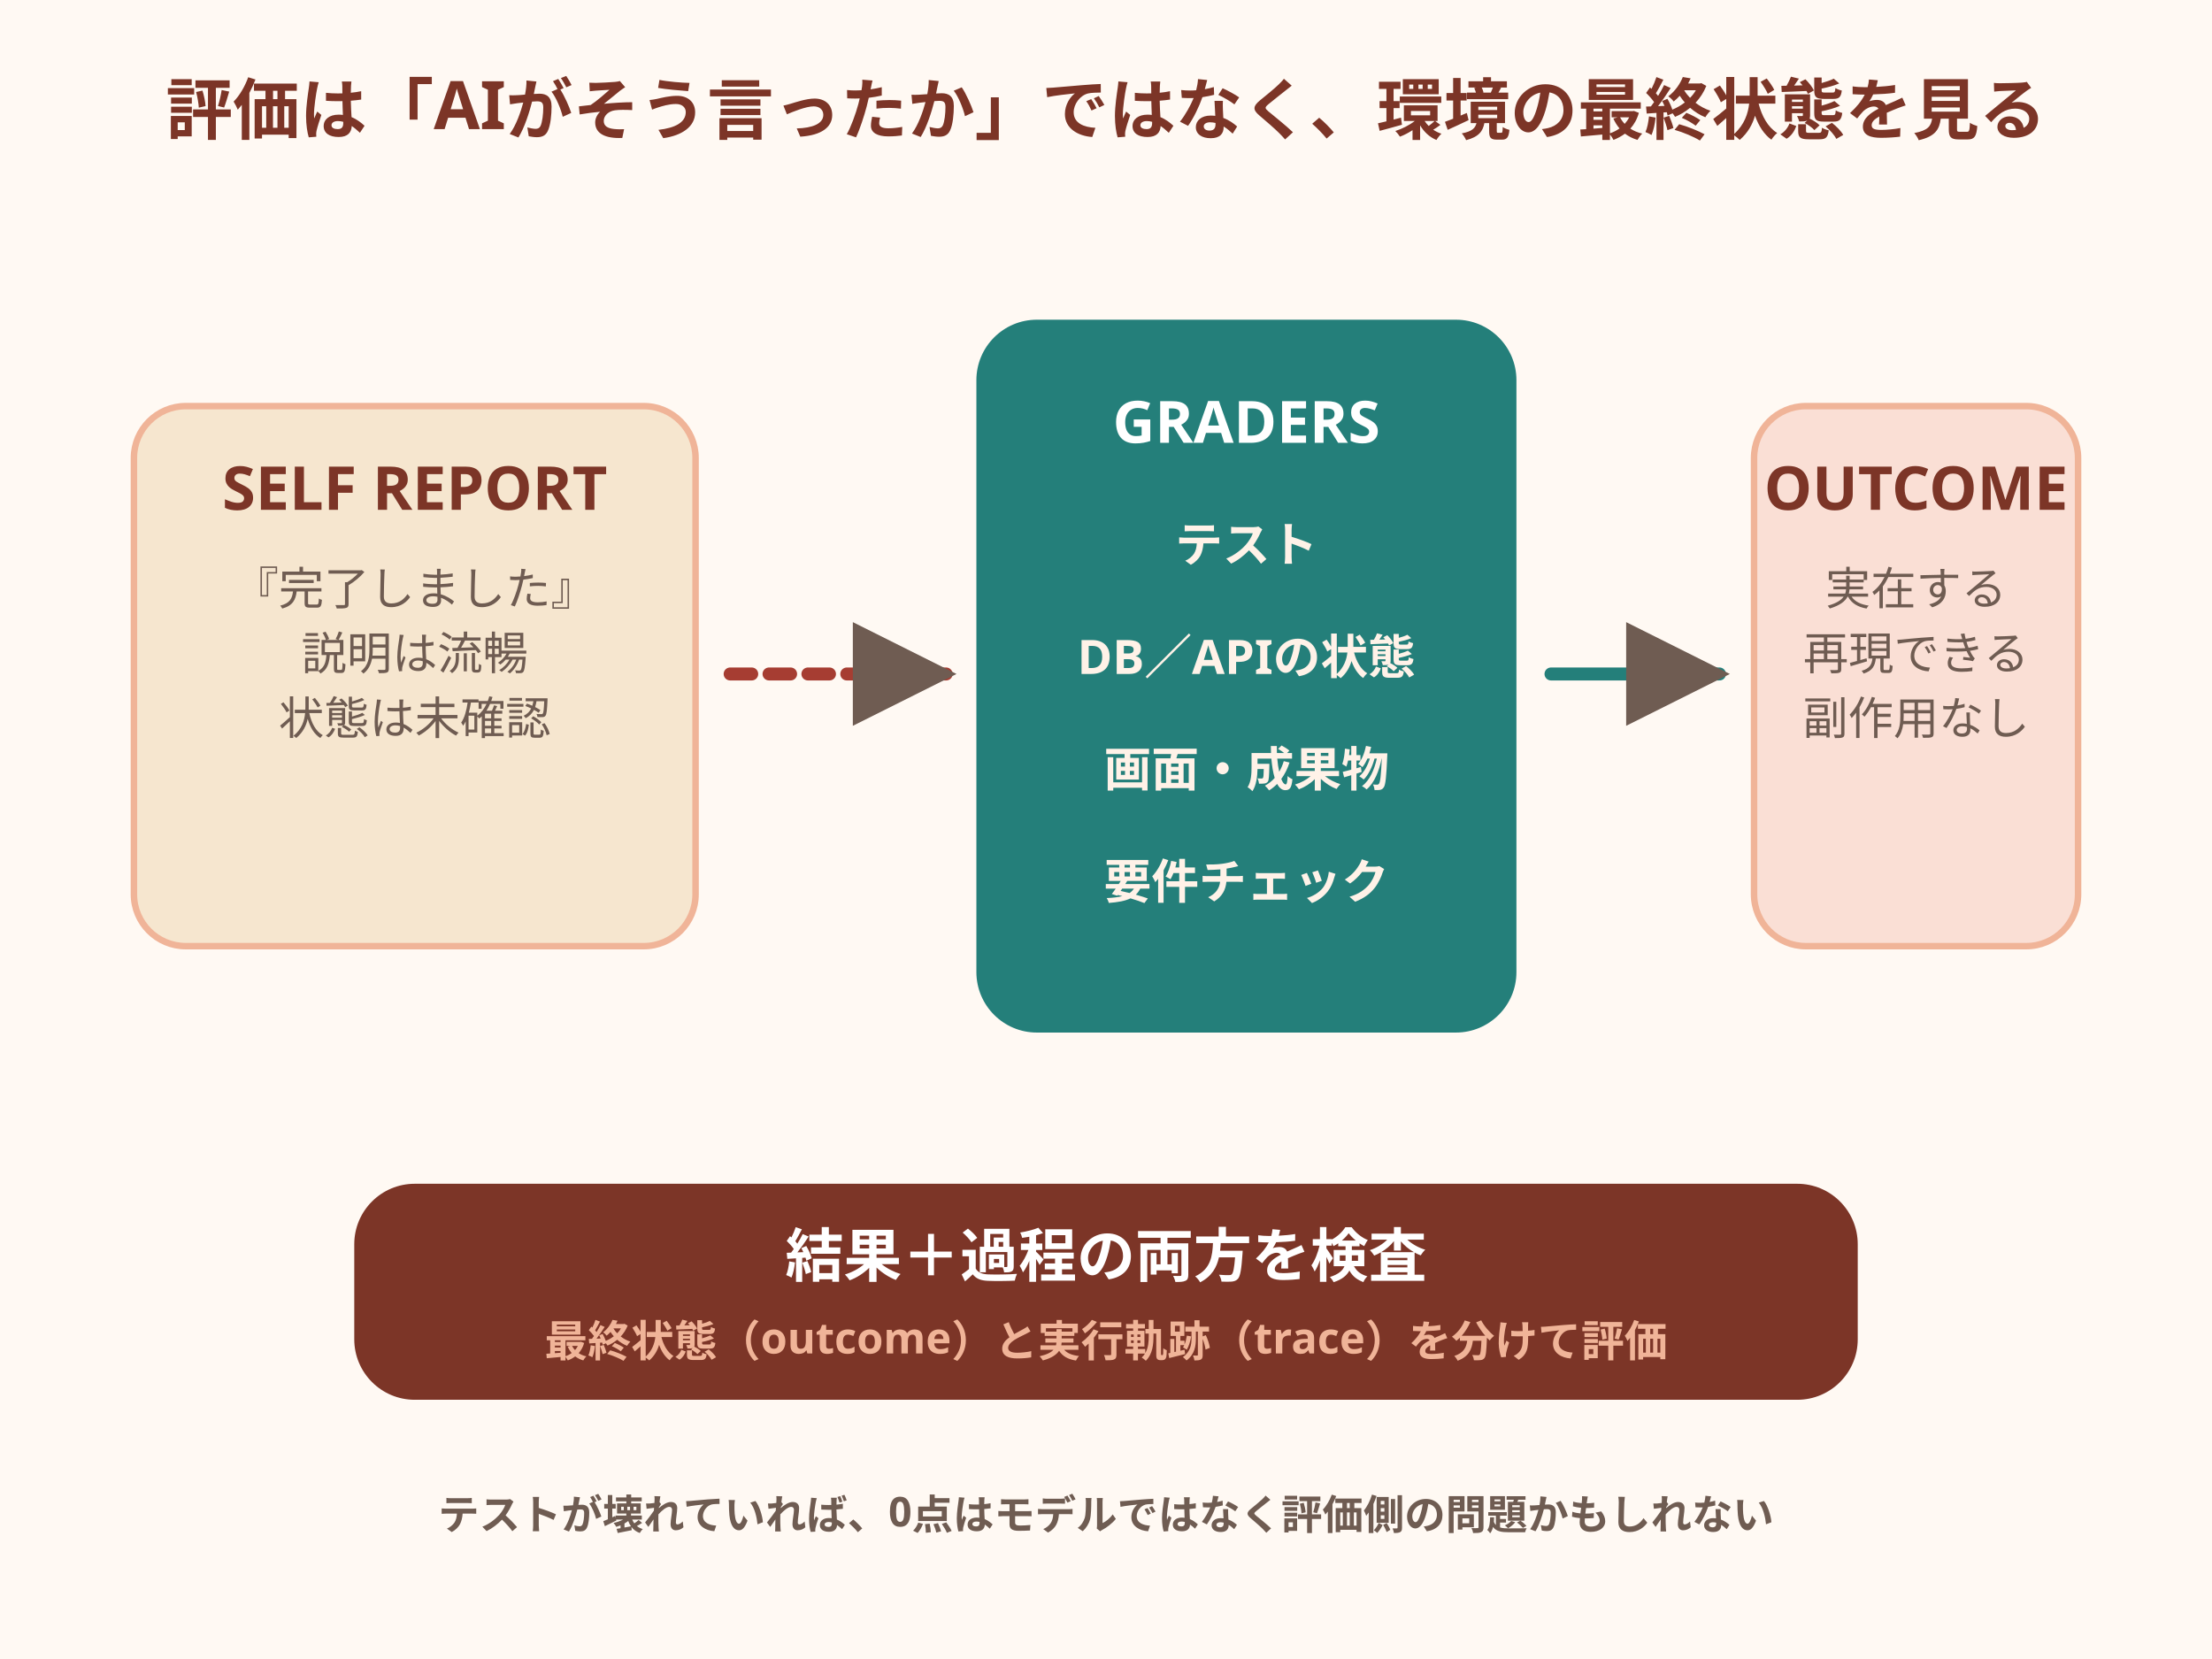
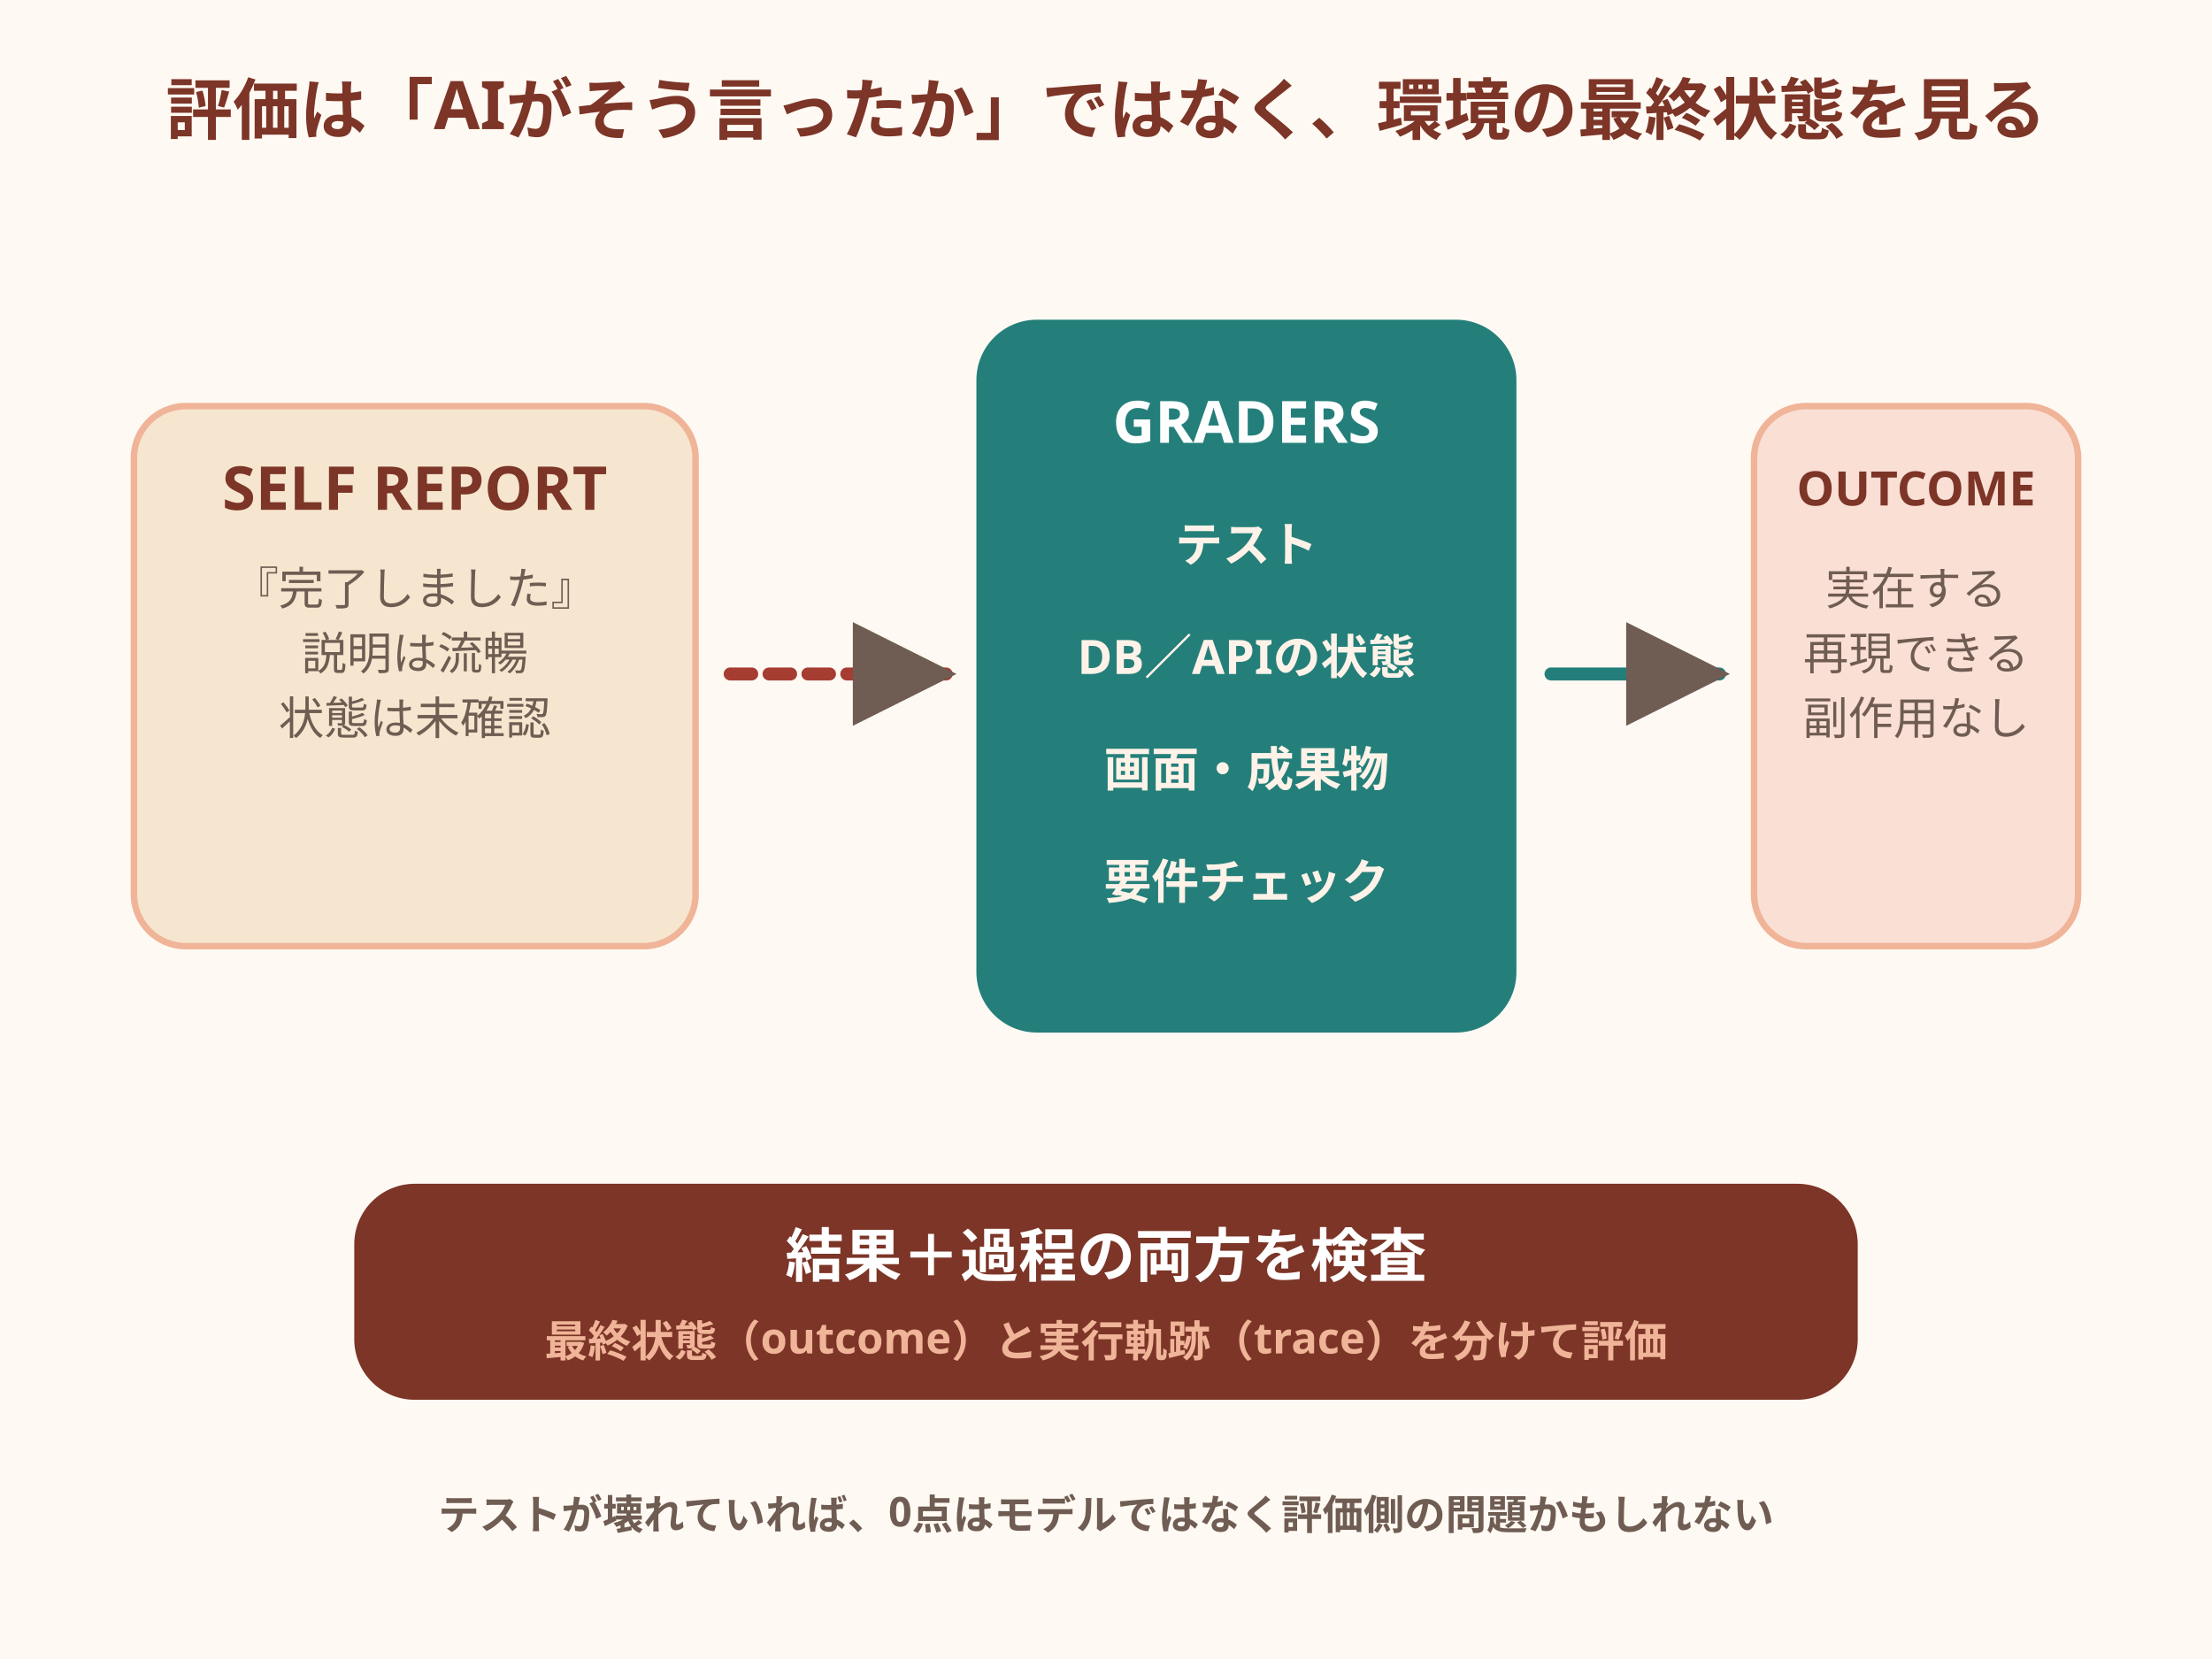
<svg xmlns="http://www.w3.org/2000/svg" width="1024" height="768" viewBox="0 0 1024 768">
  <defs>
    <marker id="arrow" viewBox="0 0 10 10" refX="9" refY="5" markerWidth="8" markerHeight="8" orient="auto-start-reverse">
      <path d="M 0 0 L 10 5 L 0 10 z" fill="#6F5C52" />
    </marker>
  </defs>
  <rect width="1024" height="768" fill="#FFF9F3" />
  <text x="512" y="62" text-anchor="middle" font-family="Hiragino Sans, Yu Gothic, sans-serif" font-size="31" font-weight="800" fill="#7C3527">評価は「AIがそう言ったか」ではなく、環境の最終状態を見る</text>
  <rect x="62" y="188" width="260" height="250" rx="24" fill="#F6E6CF" stroke="#F0B498" stroke-width="3" />
  <text x="192.0" y="236" text-anchor="middle" font-family="Hiragino Sans, Yu Gothic, sans-serif" font-size="28" font-weight="700" fill="#7C3527">SELF REPORT</text>
  <text x="192.0" y="280" text-anchor="middle" font-family="Hiragino Sans, Yu Gothic, sans-serif" font-size="21" font-weight="500" fill="#6F5C52">『完了しました』</text>
  <text x="192.0" y="310" text-anchor="middle" font-family="Hiragino Sans, Yu Gothic, sans-serif" font-size="21" font-weight="500" fill="#6F5C52">説明は流暢</text>
  <text x="192.0" y="340" text-anchor="middle" font-family="Hiragino Sans, Yu Gothic, sans-serif" font-size="21" font-weight="500" fill="#6F5C52">状態は未確認</text>
  <line x1="338" y1="312" x2="438" y2="312" stroke="#A63D32" stroke-width="6" stroke-linecap="round" marker-end="url(#arrow)" stroke-dasharray="10 8" />
  <rect x="452" y="148" width="250" height="330" rx="28" fill="#247F7A" stroke="#247F7A" stroke-width="0" />
  <text x="577" y="205" text-anchor="middle" font-family="Hiragino Sans, Yu Gothic, sans-serif" font-size="27" font-weight="800" fill="#FFFFFF">GRADERS</text>
  <text x="577" y="260" text-anchor="middle" font-family="Hiragino Sans, Yu Gothic, sans-serif" font-size="22" font-weight="700" fill="#FFF2E8">テスト</text>
  <text x="577" y="312" text-anchor="middle" font-family="Hiragino Sans, Yu Gothic, sans-serif" font-size="22" font-weight="700" fill="#FFF2E8">DB／APIの状態</text>
  <text x="577" y="364" text-anchor="middle" font-family="Hiragino Sans, Yu Gothic, sans-serif" font-size="22" font-weight="700" fill="#FFF2E8">画面・成果物</text>
  <text x="577" y="416" text-anchor="middle" font-family="Hiragino Sans, Yu Gothic, sans-serif" font-size="22" font-weight="700" fill="#FFF2E8">要件チェック</text>
  <line x1="718" y1="312" x2="796" y2="312" stroke="#247F7A" stroke-width="6" stroke-linecap="round" marker-end="url(#arrow)" />
  <rect x="812" y="188" width="150" height="250" rx="24" fill="#FADFD5" stroke="#F0B498" stroke-width="3" />
-   <text x="887.0" y="236" text-anchor="middle" font-family="Hiragino Sans, Yu Gothic, sans-serif" font-size="28" font-weight="700" fill="#7C3527">OUTCOME</text>
+   <text x="887.0" y="234" text-anchor="middle" font-family="Hiragino Sans, Yu Gothic, sans-serif" font-size="22" font-weight="700" fill="#7C3527">OUTCOME</text>
  <text x="887.0" y="280" text-anchor="middle" font-family="Hiragino Sans, Yu Gothic, sans-serif" font-size="21" font-weight="500" fill="#6F5C52">実在する</text>
  <text x="887.0" y="310" text-anchor="middle" font-family="Hiragino Sans, Yu Gothic, sans-serif" font-size="21" font-weight="500" fill="#6F5C52">再現できる</text>
  <text x="887.0" y="340" text-anchor="middle" font-family="Hiragino Sans, Yu Gothic, sans-serif" font-size="21" font-weight="500" fill="#6F5C52">副作用なし</text>
  <rect x="164" y="548" width="696" height="100" rx="28" fill="#7C3527" stroke="#7C3527" stroke-width="0" />
  <text x="512" y="591" text-anchor="middle" font-family="Hiragino Sans, Yu Gothic, sans-serif" font-size="27" font-weight="800" fill="#FFFFFF">結果＋過程の両方を検査</text>
  <text x="512" y="628" text-anchor="middle" font-family="Hiragino Sans, Yu Gothic, sans-serif" font-size="20" font-weight="700" fill="#F0B498">最終状態（outcome）と実行軌跡（trace）を分けて評価</text>
  <text x="512" y="708" text-anchor="middle" font-family="Hiragino Sans, Yu Gothic, sans-serif" font-size="19" font-weight="600" fill="#6F5C52">テストが壊れていれば、0点はモデルではなく評価側の問題かもしれない</text>
</svg>
